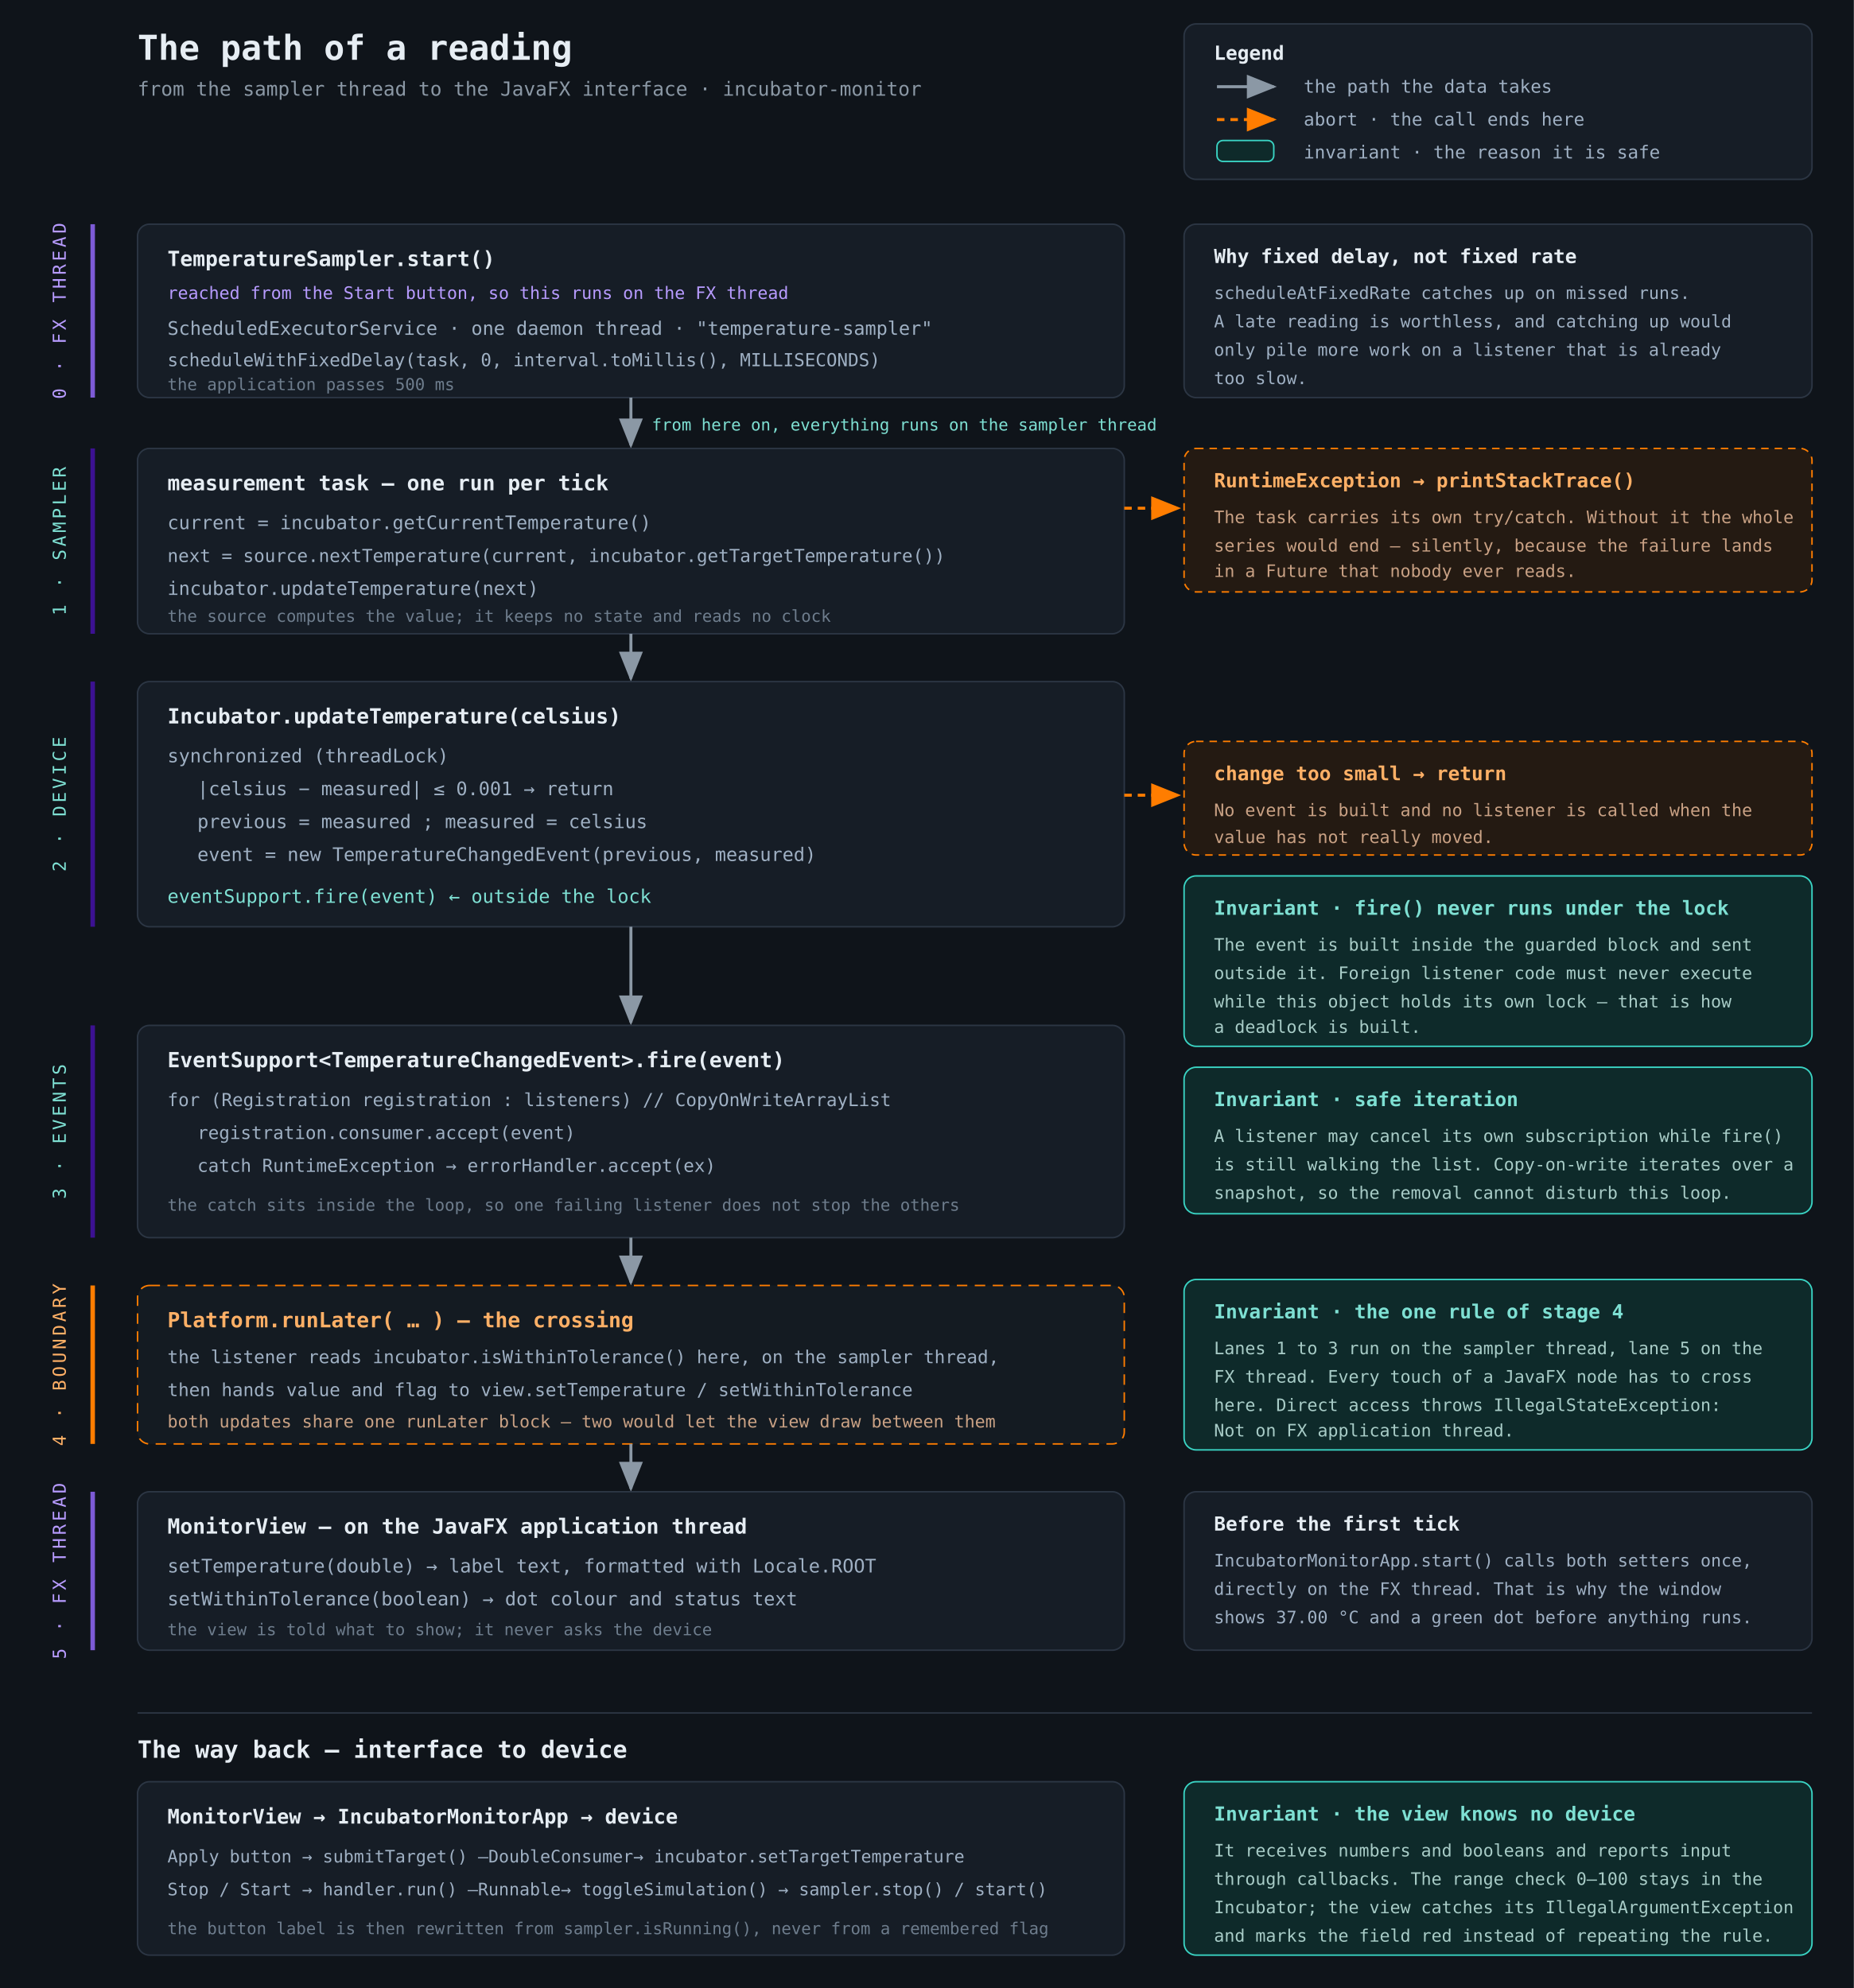
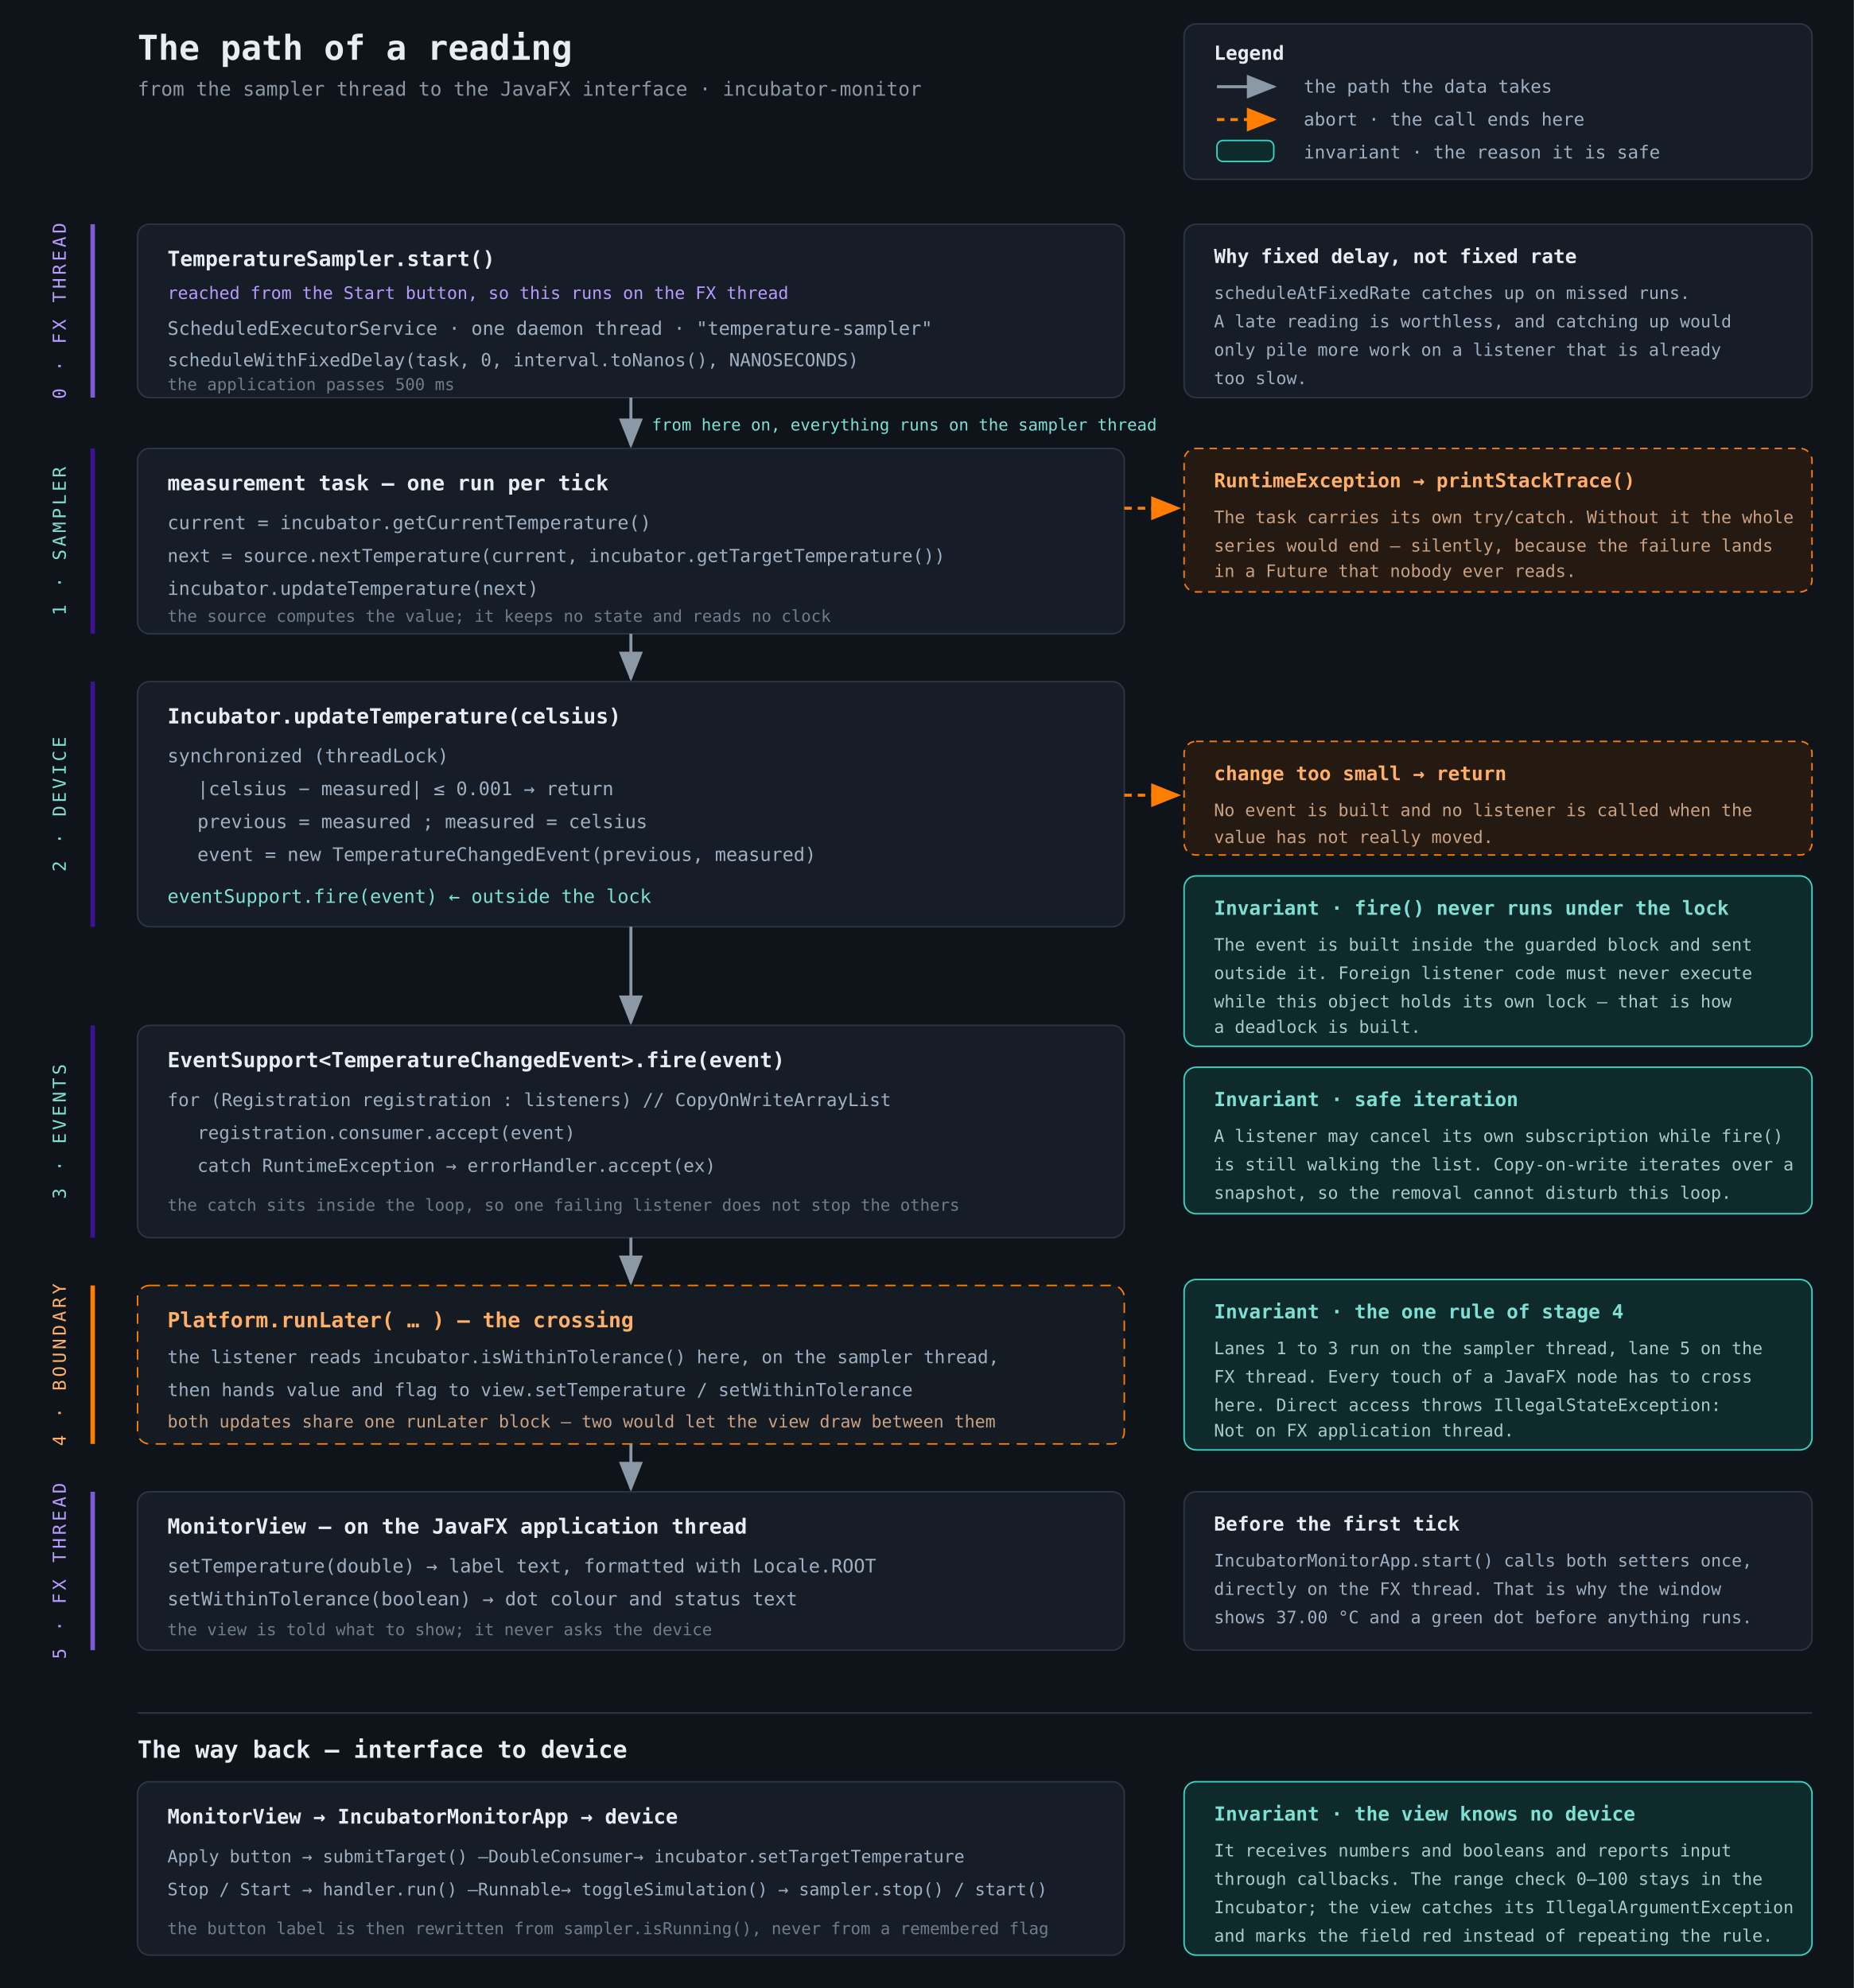
<svg xmlns="http://www.w3.org/2000/svg" width="1240" height="1330" viewBox="0 0 1240 1330" font-family="ui-monospace,SFMono-Regular,Menlo,Consolas,monospace">
  <defs>
    <marker id="arrow" markerWidth="10" markerHeight="8" refX="9" refY="4" orient="auto">
      <path d="M0,0 L10,4 L0,8 z" fill="#8b98a5" />
    </marker>
    <marker id="arrowOrange" markerWidth="10" markerHeight="8" refX="9" refY="4" orient="auto">
      <path d="M0,0 L10,4 L0,8 z" fill="#ff7d00" />
    </marker>
  </defs>
  <rect width="1240" height="1330" fill="#0f141a" />
  <text x="92" y="40" fill="#e6edf3" font-size="23" font-weight="bold">The path of a reading</text>
  <text x="92" y="64" fill="#8b98a5" font-size="13">from the sampler thread to the JavaFX interface · incubator-monitor</text>
  <rect x="792" y="16" width="420" height="104" rx="8" fill="#161d26" stroke="#2c3644" />
  <text x="812" y="40" fill="#e6edf3" font-size="13" font-weight="bold">Legend</text>
  <line x1="814" y1="58" x2="852" y2="58" stroke="#8b98a5" stroke-width="2" marker-end="url(#arrow)" />
  <text x="872" y="62" fill="#9fb0c3" font-size="12">the path the data takes</text>
  <line x1="814" y1="80" x2="852" y2="80" stroke="#ff7d00" stroke-width="2" stroke-dasharray="5 4" marker-end="url(#arrowOrange)" />
  <text x="872" y="84" fill="#9fb0c3" font-size="12">abort · the call ends here</text>
  <rect x="814" y="94" width="38" height="14" rx="4" fill="#0e2a2a" stroke="#3ad4c4" />
  <text x="872" y="106" fill="#9fb0c3" font-size="12">invariant · the reason it is safe</text>
  <line x1="62" y1="150" x2="62" y2="266" stroke="#7d5bd6" stroke-width="3" />
  <text transform="translate(44,208) rotate(-90)" text-anchor="middle" fill="#b79bff" font-size="12" letter-spacing="2">0 · FX THREAD</text>
  <line x1="62" y1="300" x2="62" y2="424" stroke="#3c1192" stroke-width="3" />
  <text transform="translate(44,362) rotate(-90)" text-anchor="middle" fill="#7ee0d3" font-size="12" letter-spacing="2">1 · SAMPLER</text>
  <line x1="62" y1="456" x2="62" y2="620" stroke="#3c1192" stroke-width="3" />
  <text transform="translate(44,538) rotate(-90)" text-anchor="middle" fill="#7ee0d3" font-size="12" letter-spacing="2">2 · DEVICE</text>
  <line x1="62" y1="686" x2="62" y2="828" stroke="#3c1192" stroke-width="3" />
  <text transform="translate(44,757) rotate(-90)" text-anchor="middle" fill="#7ee0d3" font-size="12" letter-spacing="2">3 · EVENTS</text>
  <line x1="62" y1="860" x2="62" y2="966" stroke="#ff7d00" stroke-width="3" />
  <text transform="translate(44,913) rotate(-90)" text-anchor="middle" fill="#ffb066" font-size="12" letter-spacing="2">4 · BOUNDARY</text>
  <line x1="62" y1="998" x2="62" y2="1104" stroke="#7d5bd6" stroke-width="3" />
  <text transform="translate(44,1051) rotate(-90)" text-anchor="middle" fill="#b79bff" font-size="12" letter-spacing="2">5 · FX THREAD</text>
  <rect x="92" y="150" width="660" height="116" rx="8" fill="#161d26" stroke="#2c3644" />
  <text x="112" y="178" fill="#e6edf3" font-size="14" font-weight="bold">TemperatureSampler.start()</text>
  <text x="112" y="200" fill="#b79bff" font-size="11.5">reached from the Start button, so this runs on the FX thread</text>
  <text x="112" y="224" fill="#9fb0c3" font-size="12.5">ScheduledExecutorService · one daemon thread · "temperature-sampler"</text>
-   <text x="112" y="245" fill="#9fb0c3" font-size="12">scheduleWithFixedDelay(task, 0, interval.toMillis(), MILLISECONDS)</text>
+   <text x="112" y="245" fill="#9fb0c3" font-size="12">scheduleWithFixedDelay(task, 0, interval.toNanos(), NANOSECONDS)</text>
  <text x="112" y="261" fill="#6e7d8d" font-size="11">the application passes 500 ms</text>
  <rect x="792" y="150" width="420" height="116" rx="8" fill="#161d26" stroke="#2c3644" />
  <text x="812" y="176" fill="#e6edf3" font-size="13" font-weight="bold">Why fixed delay, not fixed rate</text>
  <text x="812" y="200" fill="#9fb0c3" font-size="11.5">scheduleAtFixedRate catches up on missed runs.</text>
  <text x="812" y="219" fill="#9fb0c3" font-size="11.5">A late reading is worthless, and catching up would</text>
  <text x="812" y="238" fill="#9fb0c3" font-size="11.5">only pile more work on a listener that is already</text>
  <text x="812" y="257" fill="#9fb0c3" font-size="11.5">too slow.</text>
  <line x1="422" y1="266" x2="422" y2="298" stroke="#8b98a5" stroke-width="2" marker-end="url(#arrow)" />
  <text x="436" y="288" fill="#7ee0d3" font-size="11">from here on, everything runs on the sampler thread</text>
  <rect x="92" y="300" width="660" height="124" rx="8" fill="#161d26" stroke="#2c3644" />
  <text x="112" y="328" fill="#e6edf3" font-size="14" font-weight="bold">measurement task — one run per tick</text>
  <text x="112" y="354" fill="#9fb0c3" font-size="12.5">current = incubator.getCurrentTemperature()</text>
  <text x="112" y="376" fill="#9fb0c3" font-size="12">next    = source.nextTemperature(current, incubator.getTargetTemperature())</text>
  <text x="112" y="398" fill="#9fb0c3" font-size="12.5">incubator.updateTemperature(next)</text>
  <text x="112" y="416" fill="#6e7d8d" font-size="11">the source computes the value; it keeps no state and reads no clock</text>
  <line x1="752" y1="340" x2="788" y2="340" stroke="#ff7d00" stroke-width="2" stroke-dasharray="5 4" marker-end="url(#arrowOrange)" />
  <rect x="792" y="300" width="420" height="96" rx="8" fill="#241a12" stroke="#ff7d00" stroke-dasharray="5 4" />
  <text x="812" y="326" fill="#ffb066" font-size="13" font-weight="bold">RuntimeException → printStackTrace()</text>
  <text x="812" y="350" fill="#c9a184" font-size="11.5">The task carries its own try/catch. Without it the whole</text>
  <text x="812" y="369" fill="#c9a184" font-size="11.5">series would end — silently, because the failure lands</text>
  <text x="812" y="386" fill="#c9a184" font-size="11.5">in a Future that nobody ever reads.</text>
  <line x1="422" y1="424" x2="422" y2="454" stroke="#8b98a5" stroke-width="2" marker-end="url(#arrow)" />
  <rect x="92" y="456" width="660" height="164" rx="8" fill="#161d26" stroke="#2c3644" />
  <text x="112" y="484" fill="#e6edf3" font-size="14" font-weight="bold">Incubator.updateTemperature(celsius)</text>
  <text x="112" y="510" fill="#9fb0c3" font-size="12.5">synchronized (threadLock)</text>
  <text x="132" y="532" fill="#9fb0c3" font-size="12.5">|celsius − measured| ≤ 0.001  →  return</text>
  <text x="132" y="554" fill="#9fb0c3" font-size="12.5">previous = measured ; measured = celsius</text>
  <text x="132" y="576" fill="#9fb0c3" font-size="12.5">event = new TemperatureChangedEvent(previous, measured)</text>
  <text x="112" y="604" fill="#7ee0d3" font-size="12.5">eventSupport.fire(event)   ← outside the lock</text>
  <line x1="752" y1="532" x2="788" y2="532" stroke="#ff7d00" stroke-width="2" stroke-dasharray="5 4" marker-end="url(#arrowOrange)" />
  <rect x="792" y="496" width="420" height="76" rx="8" fill="#241a12" stroke="#ff7d00" stroke-dasharray="5 4" />
  <text x="812" y="522" fill="#ffb066" font-size="13" font-weight="bold">change too small → return</text>
  <text x="812" y="546" fill="#c9a184" font-size="11.5">No event is built and no listener is called when the</text>
  <text x="812" y="564" fill="#c9a184" font-size="11.5">value has not really moved.</text>
  <rect x="792" y="586" width="420" height="114" rx="8" fill="#0e2a2a" stroke="#3ad4c4" />
  <text x="812" y="612" fill="#7ee0d3" font-size="13" font-weight="bold">Invariant · fire() never runs under the lock</text>
  <text x="812" y="636" fill="#a8ccc7" font-size="11.5">The event is built inside the guarded block and sent</text>
  <text x="812" y="655" fill="#a8ccc7" font-size="11.5">outside it. Foreign listener code must never execute</text>
  <text x="812" y="674" fill="#a8ccc7" font-size="11.5">while this object holds its own lock — that is how</text>
  <text x="812" y="691" fill="#a8ccc7" font-size="11.5">a deadlock is built.</text>
  <line x1="422" y1="620" x2="422" y2="684" stroke="#8b98a5" stroke-width="2" marker-end="url(#arrow)" />
  <rect x="92" y="686" width="660" height="142" rx="8" fill="#161d26" stroke="#2c3644" />
  <text x="112" y="714" fill="#e6edf3" font-size="14" font-weight="bold">EventSupport&lt;TemperatureChangedEvent&gt;.fire(event)</text>
  <text x="112" y="740" fill="#9fb0c3" font-size="12">for (Registration registration : listeners)   // CopyOnWriteArrayList</text>
  <text x="132" y="762" fill="#9fb0c3" font-size="12">registration.consumer.accept(event)</text>
  <text x="132" y="784" fill="#9fb0c3" font-size="12">catch RuntimeException → errorHandler.accept(ex)</text>
  <text x="112" y="810" fill="#6e7d8d" font-size="11">the catch sits inside the loop, so one failing listener does not stop the others</text>
  <rect x="792" y="714" width="420" height="98" rx="8" fill="#0e2a2a" stroke="#3ad4c4" />
  <text x="812" y="740" fill="#7ee0d3" font-size="13" font-weight="bold">Invariant · safe iteration</text>
  <text x="812" y="764" fill="#a8ccc7" font-size="11.5">A listener may cancel its own subscription while fire()</text>
  <text x="812" y="783" fill="#a8ccc7" font-size="11.5">is still walking the list. Copy-on-write iterates over a</text>
  <text x="812" y="802" fill="#a8ccc7" font-size="11.5">snapshot, so the removal cannot disturb this loop.</text>
  <line x1="422" y1="828" x2="422" y2="858" stroke="#8b98a5" stroke-width="2" marker-end="url(#arrow)" />
  <rect x="92" y="860" width="660" height="106" rx="8" fill="#141b22" stroke="#ff7d00" stroke-dasharray="7 5" />
  <text x="112" y="888" fill="#ffb066" font-size="14" font-weight="bold">Platform.runLater( … )   —   the crossing</text>
  <text x="112" y="912" fill="#9fb0c3" font-size="12">the listener reads incubator.isWithinTolerance() here, on the sampler thread,</text>
  <text x="112" y="934" fill="#9fb0c3" font-size="12">then hands value and flag to view.setTemperature / setWithinTolerance</text>
  <text x="112" y="955" fill="#c9a184" font-size="11.5">both updates share one runLater block — two would let the view draw between them</text>
  <rect x="792" y="856" width="420" height="114" rx="8" fill="#0e2a2a" stroke="#3ad4c4" />
  <text x="812" y="882" fill="#7ee0d3" font-size="13" font-weight="bold">Invariant · the one rule of stage 4</text>
  <text x="812" y="906" fill="#a8ccc7" font-size="11.5">Lanes 1 to 3 run on the sampler thread, lane 5 on the</text>
  <text x="812" y="925" fill="#a8ccc7" font-size="11.5">FX thread. Every touch of a JavaFX node has to cross</text>
  <text x="812" y="944" fill="#a8ccc7" font-size="11.5">here. Direct access throws IllegalStateException:</text>
  <text x="812" y="961" fill="#a8ccc7" font-size="11.5">Not on FX application thread.</text>
  <line x1="422" y1="966" x2="422" y2="996" stroke="#8b98a5" stroke-width="2" marker-end="url(#arrow)" />
  <rect x="92" y="998" width="660" height="106" rx="8" fill="#161d26" stroke="#2c3644" />
  <text x="112" y="1026" fill="#e6edf3" font-size="14" font-weight="bold">MonitorView — on the JavaFX application thread</text>
  <text x="112" y="1052" fill="#9fb0c3" font-size="12.5">setTemperature(double)      → label text, formatted with Locale.ROOT</text>
  <text x="112" y="1074" fill="#9fb0c3" font-size="12.5">setWithinTolerance(boolean) → dot colour and status text</text>
  <text x="112" y="1094" fill="#6e7d8d" font-size="11">the view is told what to show; it never asks the device</text>
  <rect x="792" y="998" width="420" height="106" rx="8" fill="#161d26" stroke="#2c3644" />
  <text x="812" y="1024" fill="#e6edf3" font-size="13" font-weight="bold">Before the first tick</text>
  <text x="812" y="1048" fill="#9fb0c3" font-size="11.5">IncubatorMonitorApp.start() calls both setters once,</text>
  <text x="812" y="1067" fill="#9fb0c3" font-size="11.5">directly on the FX thread. That is why the window</text>
  <text x="812" y="1086" fill="#9fb0c3" font-size="11.5">shows 37.00 °C and a green dot before anything runs.</text>
  <line x1="92" y1="1146" x2="1212" y2="1146" stroke="#2c3644" />
  <text x="92" y="1176" fill="#e6edf3" font-size="16" font-weight="bold">The way back — interface to device</text>
  <rect x="92" y="1192" width="660" height="116" rx="8" fill="#161d26" stroke="#2c3644" />
  <text x="112" y="1220" fill="#e6edf3" font-size="13.5" font-weight="bold">MonitorView → IncubatorMonitorApp → device</text>
  <text x="112" y="1246" fill="#9fb0c3" font-size="11.5">Apply button → submitTarget() —DoubleConsumer→ incubator.setTargetTemperature</text>
  <text x="112" y="1268" fill="#9fb0c3" font-size="11.5">Stop / Start → handler.run() —Runnable→ toggleSimulation() → sampler.stop() / start()</text>
  <text x="112" y="1294" fill="#6e7d8d" font-size="11">the button label is then rewritten from sampler.isRunning(), never from a remembered flag</text>
  <rect x="792" y="1192" width="420" height="116" rx="8" fill="#0e2a2a" stroke="#3ad4c4" />
  <text x="812" y="1218" fill="#7ee0d3" font-size="13" font-weight="bold">Invariant · the view knows no device</text>
  <text x="812" y="1242" fill="#a8ccc7" font-size="11.5">It receives numbers and booleans and reports input</text>
  <text x="812" y="1261" fill="#a8ccc7" font-size="11.5">through callbacks. The range check 0–100 stays in the</text>
  <text x="812" y="1280" fill="#a8ccc7" font-size="11.5">Incubator; the view catches its IllegalArgumentException</text>
  <text x="812" y="1299" fill="#a8ccc7" font-size="11.5">and marks the field red instead of repeating the rule.</text>
</svg>
